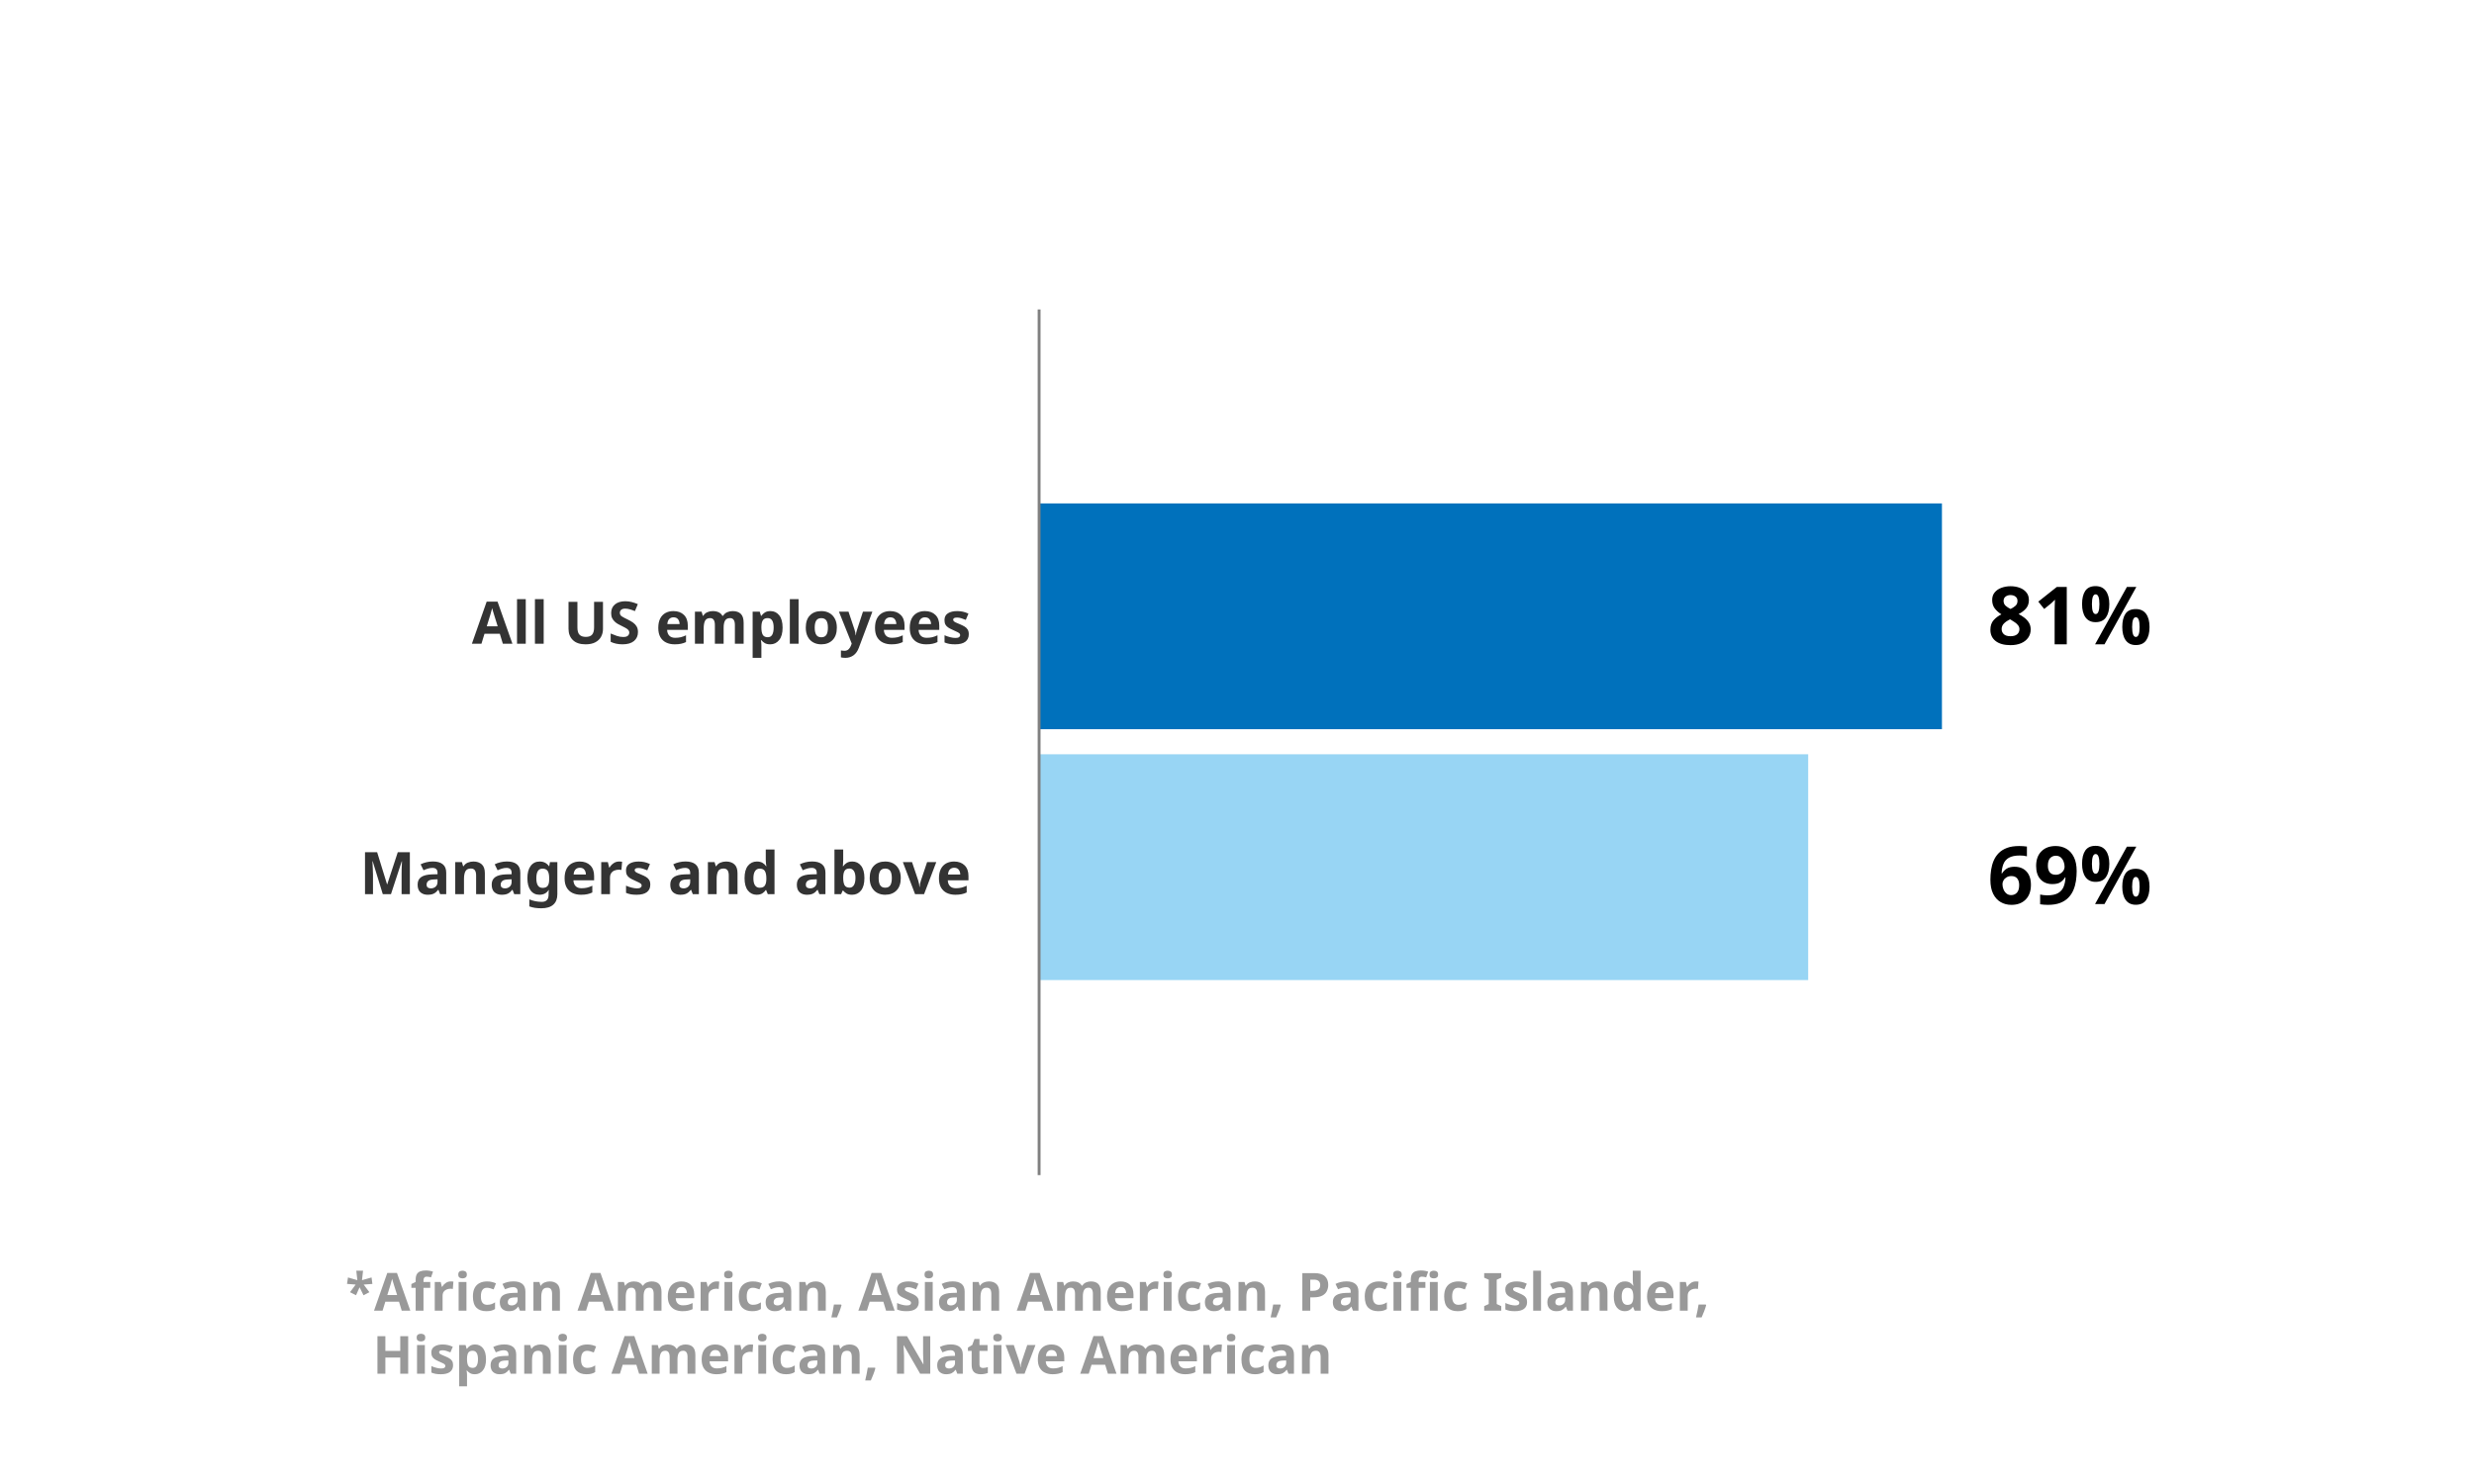
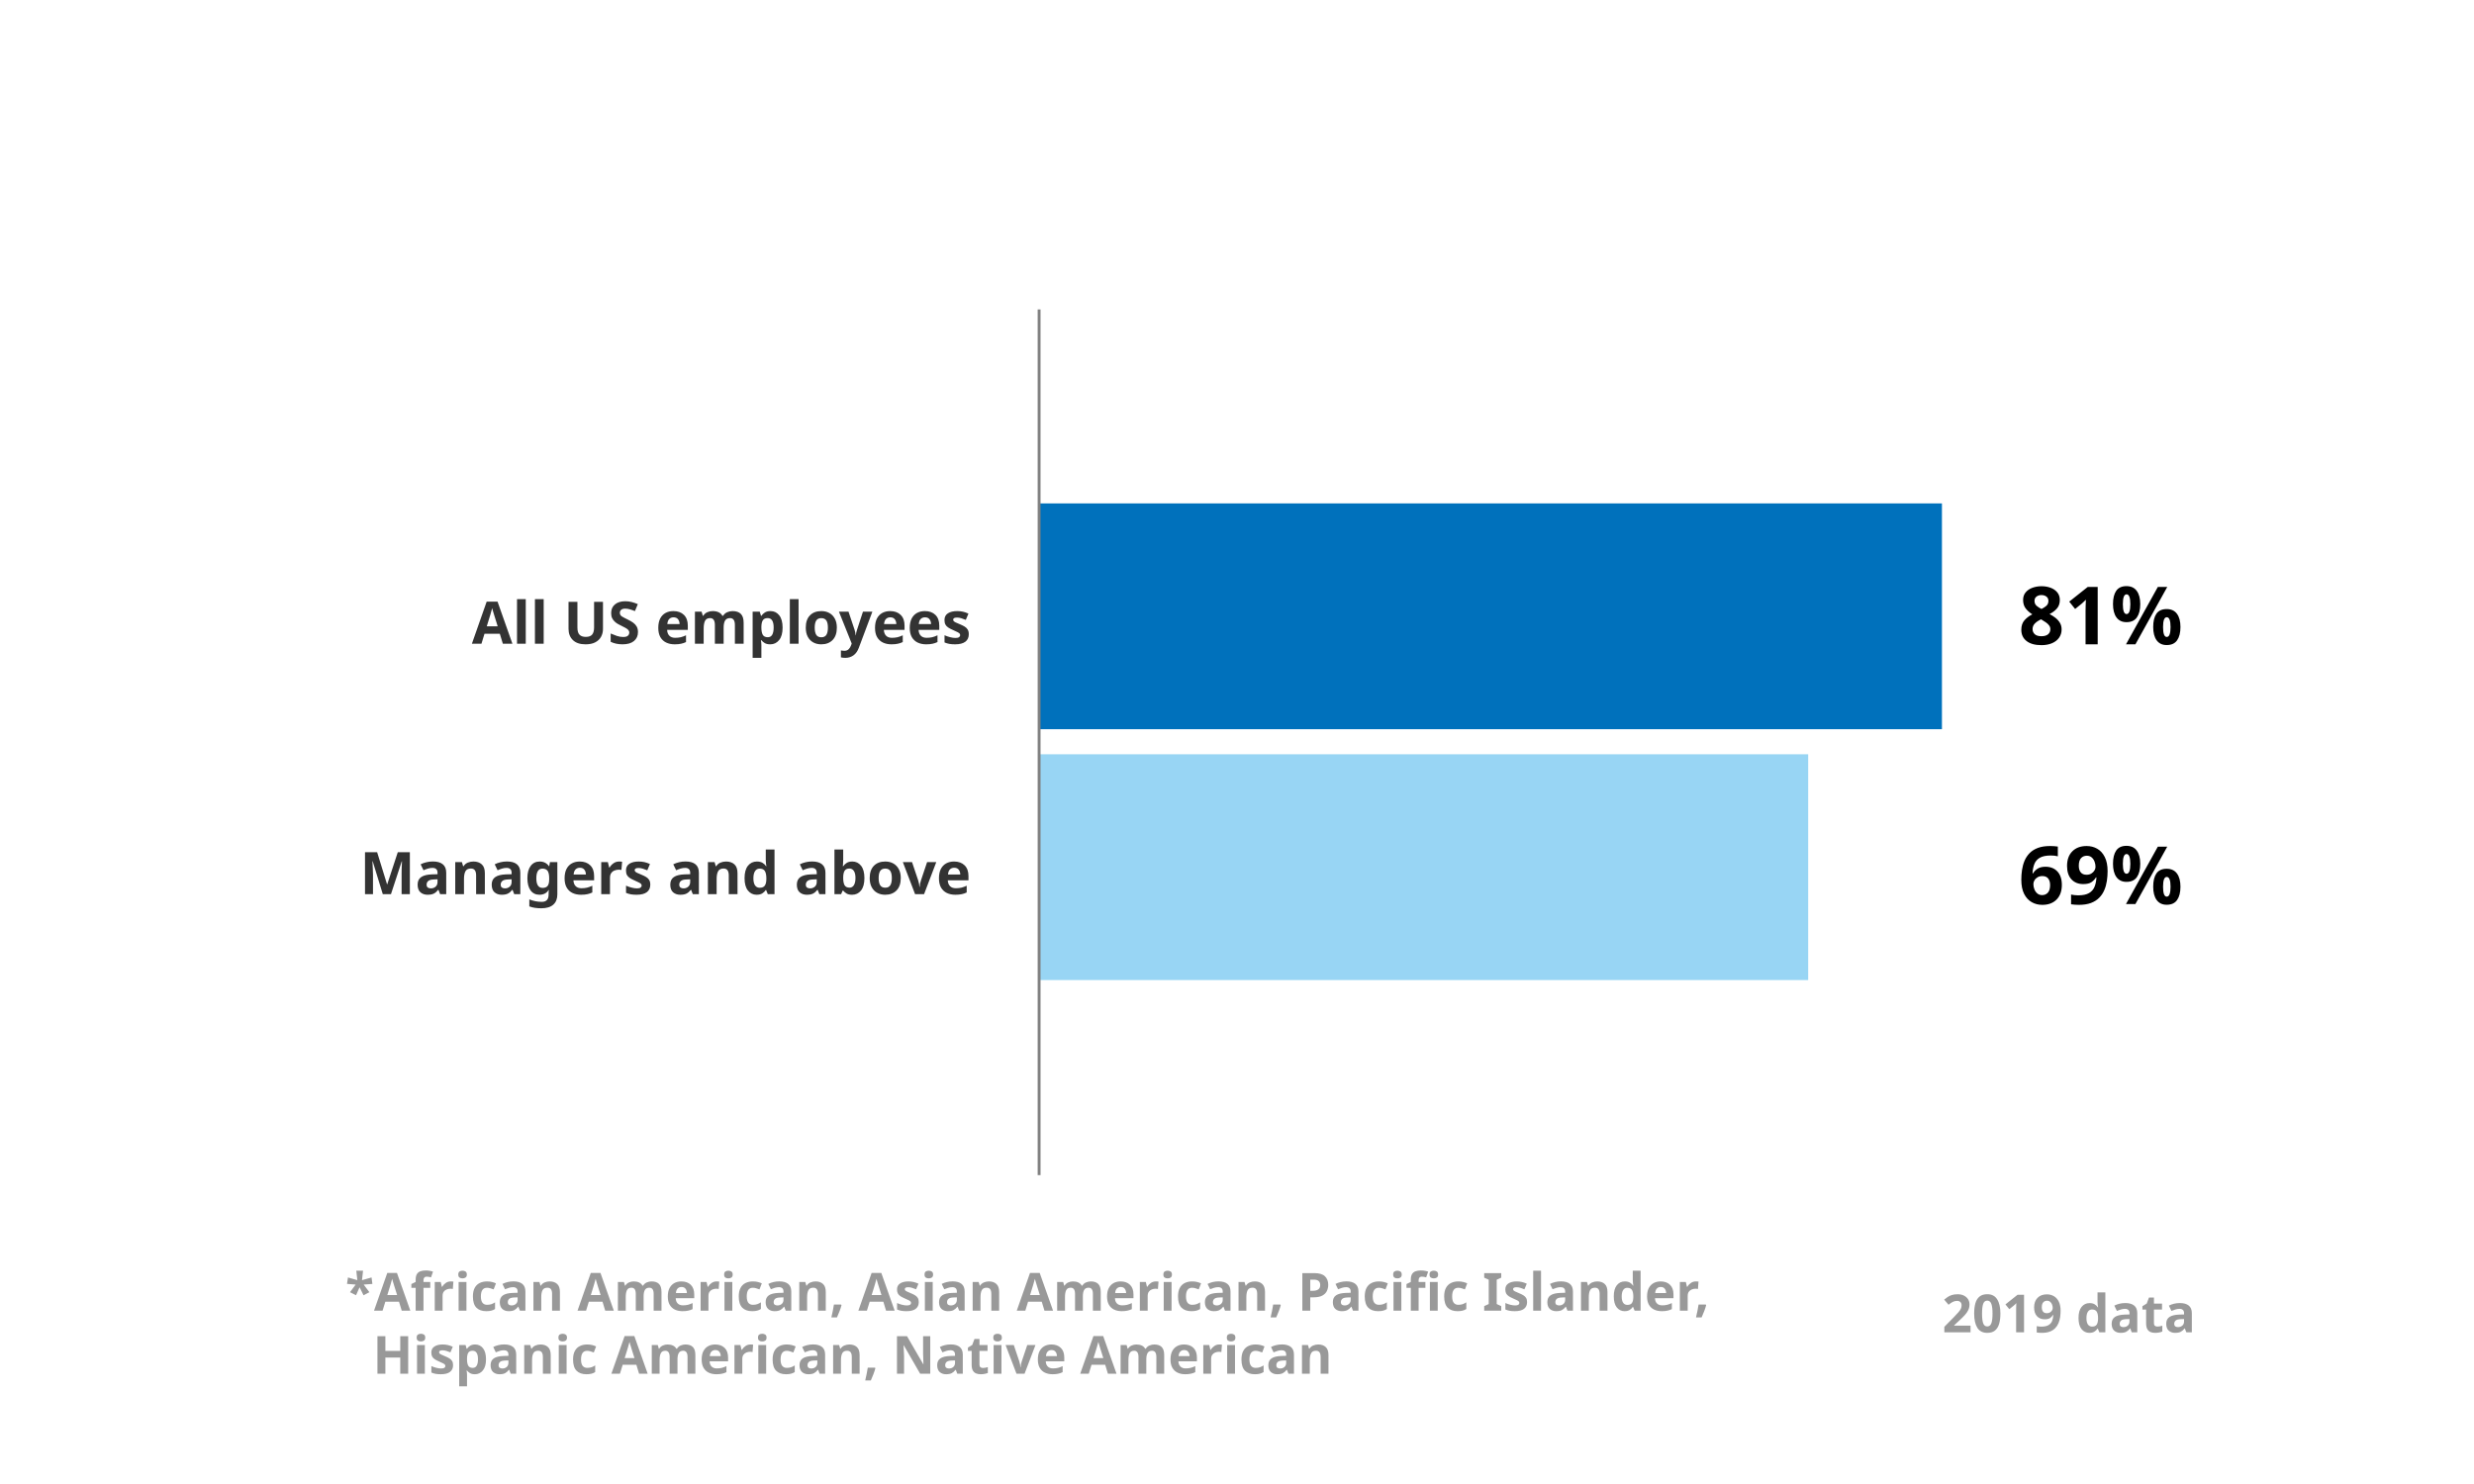
<svg xmlns="http://www.w3.org/2000/svg" viewBox="0 0 800 480">
  <defs>
    <style>.a{fill:#98d5f4;}.b{fill:#0071bc;}.c{fill:none;stroke:gray;stroke-miterlimit:10;stroke-width:0.93px;}.d{font-size:19px;fill:#333;}.d,.h{font-family:NotoSans-Bold, Noto Sans;font-weight:700;}.e{letter-spacing:-0.01em;}.f{letter-spacing:0em;}.g{font-size:26px;font-family:NotoSans-ExtraBold, Noto Sans;font-weight:800;}.h{font-size:17px;fill:#999;}</style>
  </defs>
  <rect class="a" x="336" y="243.97" width="248.7" height="73.03" />
  <rect class="b" x="336" y="162.83" width="291.95" height="73.03" />
  <line class="c" x1="336.01" y1="380.09" x2="336.01" y2="100.09" />
  <text class="d" transform="translate(152.59 208.22)">All US empl<tspan class="e" x="107.11" y="0">o</tspan>
    <tspan class="f" x="118.69" y="0">yees</tspan>
    <tspan x="-36.26" y="81">Managers and ab</tspan>
    <tspan class="e" x="127.78" y="81">o</tspan>
    <tspan class="f" x="139.36" y="81">ve</tspan>
  </text>
-   <text class="g" transform="translate(642.71 208.41)">81%</text>
-   <text class="g" transform="translate(642.71 292.41)">69%</text>
+   <text class="g" transform="translate(652.71 208.41)">81%</text>
+   <text class="g" transform="translate(652.71 292.41)">69%</text>
  <text class="h" transform="translate(111.68 423.93)">*African American, Asian American, Pacific Islander, <tspan x="0" y="20.4" xml:space="preserve">  Hispanic American, Native American</tspan>
  </text>
+   <text class="h" transform="translate(628.04 430.94)">2019 data</text>
</svg>
